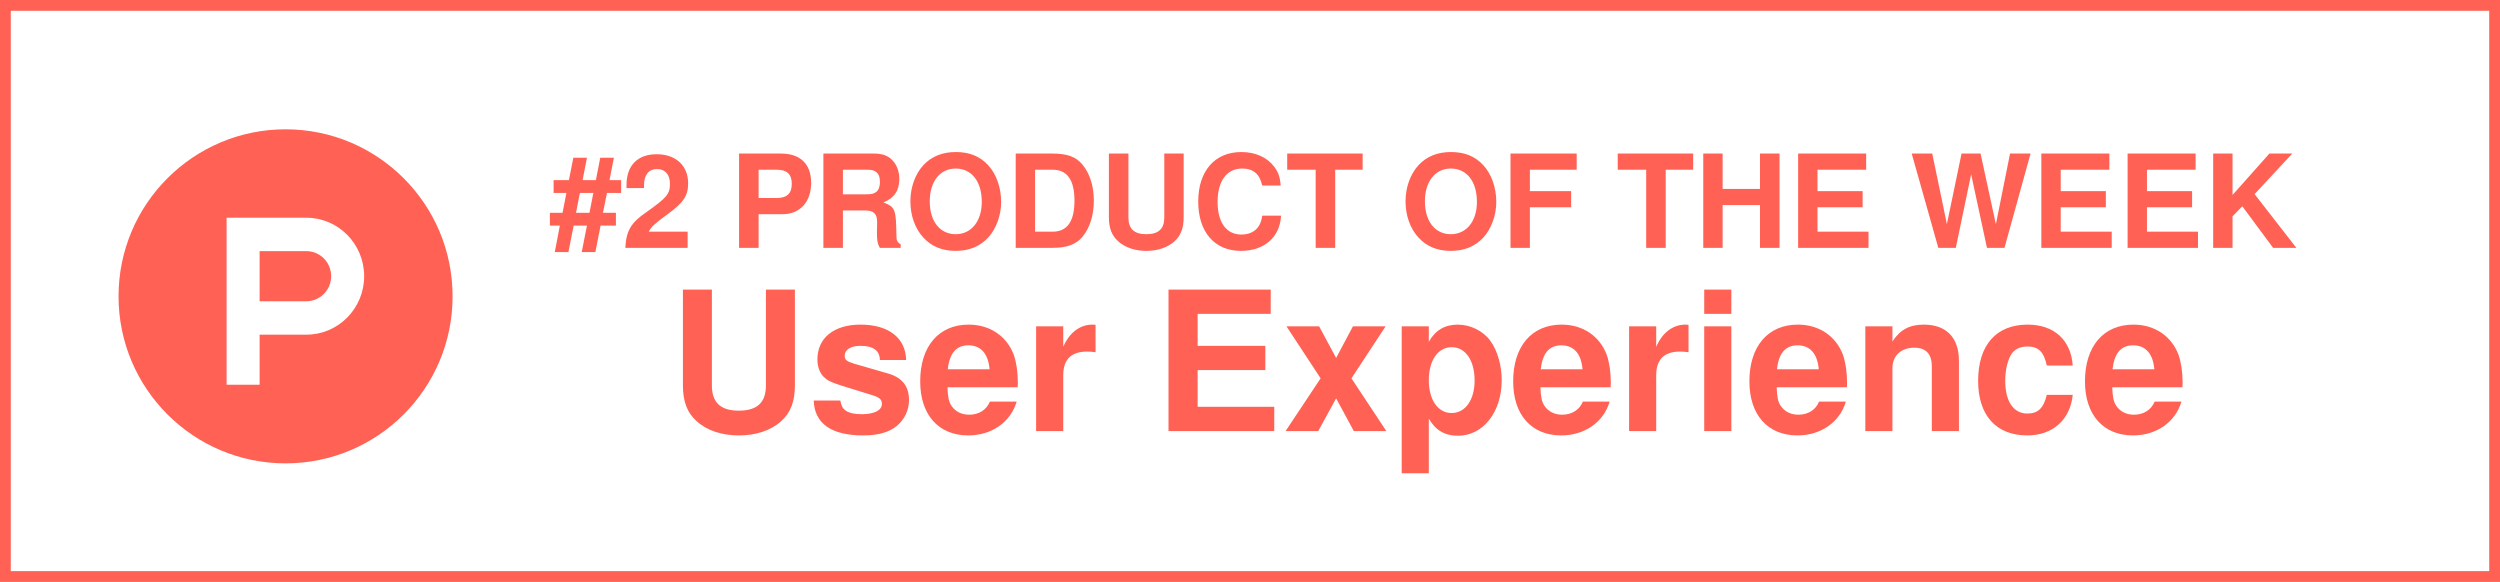
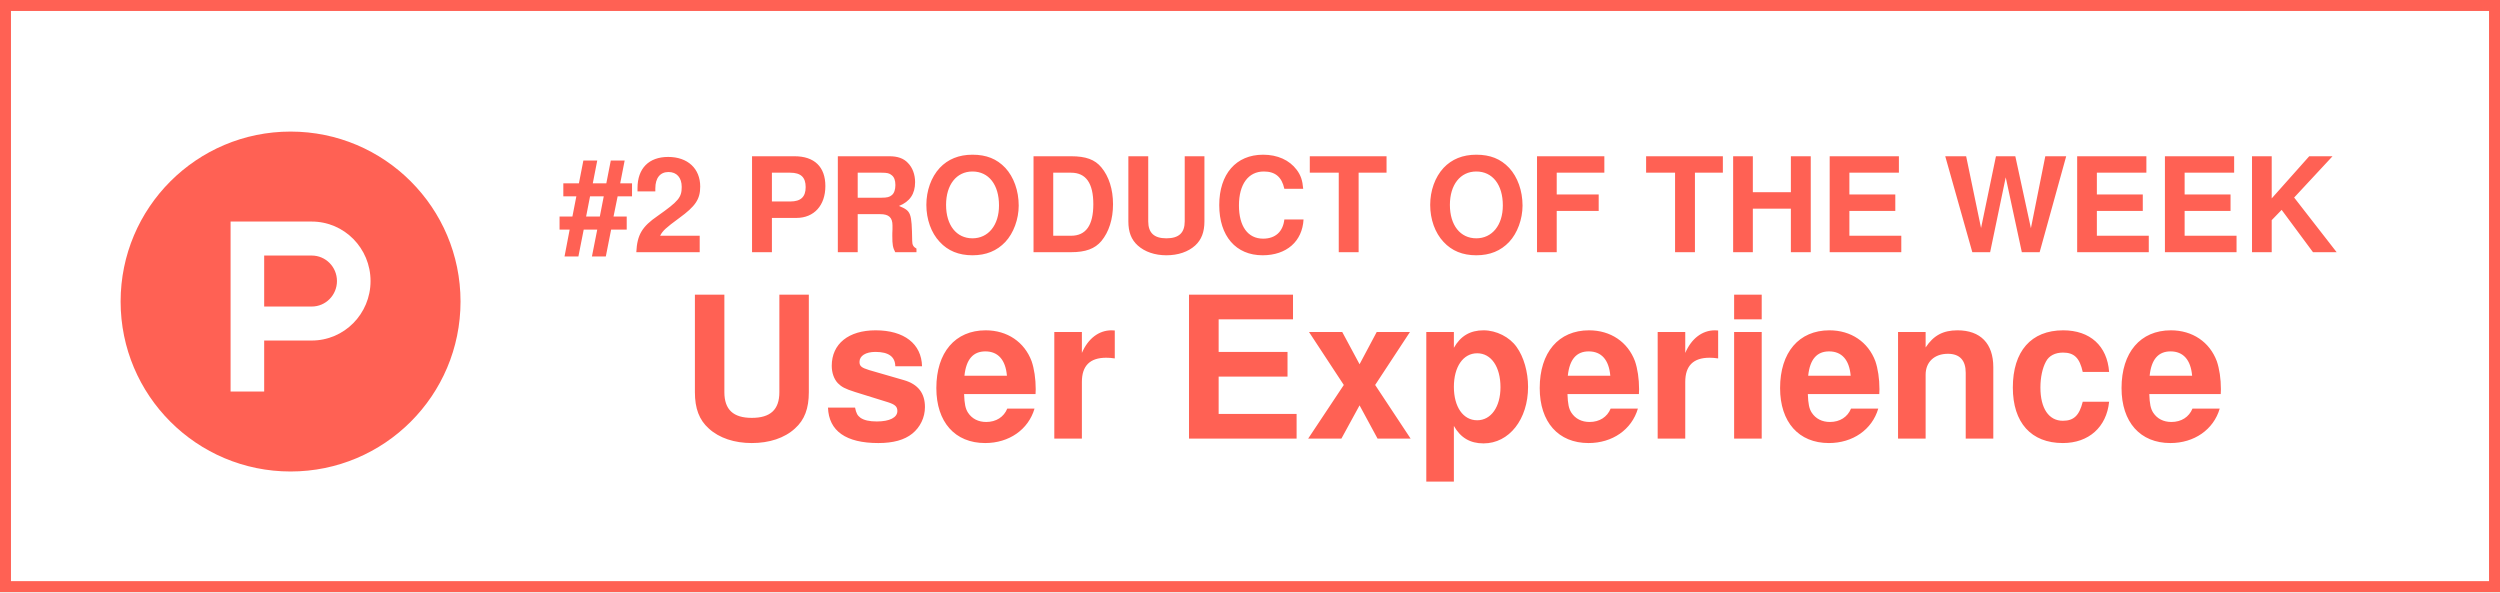
- <svg xmlns="http://www.w3.org/2000/svg" width="232" height="54" viewBox="0 0 232 54" version="1.1">
+ <svg xmlns="http://www.w3.org/2000/svg" width="228" height="54" viewBox="0 0 228 54" version="1.1">
  <g stroke="none" stroke-width="1" fill="none" fill-rule="evenodd">
    <g transform="translate(-130, -73)">
      <g transform="translate(130, 73)">
-         <rect stroke="#FF6154" stroke-width="1" fill="#FFFFFF" x="0.5" y="0.5" width="231" height="53" />
+         <rect stroke="#FF6154" stroke-width="1" fill="#FFFFFF" x="0.5" y="0.5" width="227" height="53" />
        <text font-family="Helvetica-Bold, Helvetica" font-size="12" font-weight="bold" fill="#FF6154">
          <tspan x="51" y="23">#2 PRODUCT OF THE WEEK</tspan>
        </text>
        <text font-family="Helvetica-Bold, Helvetica" font-size="18" font-weight="bold" fill="#FF6154">
          <tspan x="62" y="40">User Experience</tspan>
        </text>
        false
        <g transform="translate(11, 12)">
          <path d="M31,15.5 C31,24.06 24.06,31 15.5,31 C6.94,31 0,24.06 0,15.5 C0,6.94 6.94,0 15.5,0 C24.06,0 31,6.94 31,15.5" fill="#FF6154" />
          <path d="M17.433,15.956 L17.433,15.956 L13.093,15.956 L13.093,11.306 L17.433,11.306 L17.433,11.306 C18.702,11.306 19.731,12.347 19.731,13.631 C19.731,14.915 18.702,15.956 17.433,15.956 M17.433,8.206 L17.433,8.206 L10.029,8.206 L10.029,23.706 L13.093,23.706 L13.093,19.056 L17.433,19.056 L17.433,19.056 C20.394,19.056 22.794,16.627 22.794,13.631 C22.794,10.635 20.394,8.206 17.433,8.206" fill="#FFFFFF" />
        </g>
      </g>
    </g>
  </g>
</svg>
